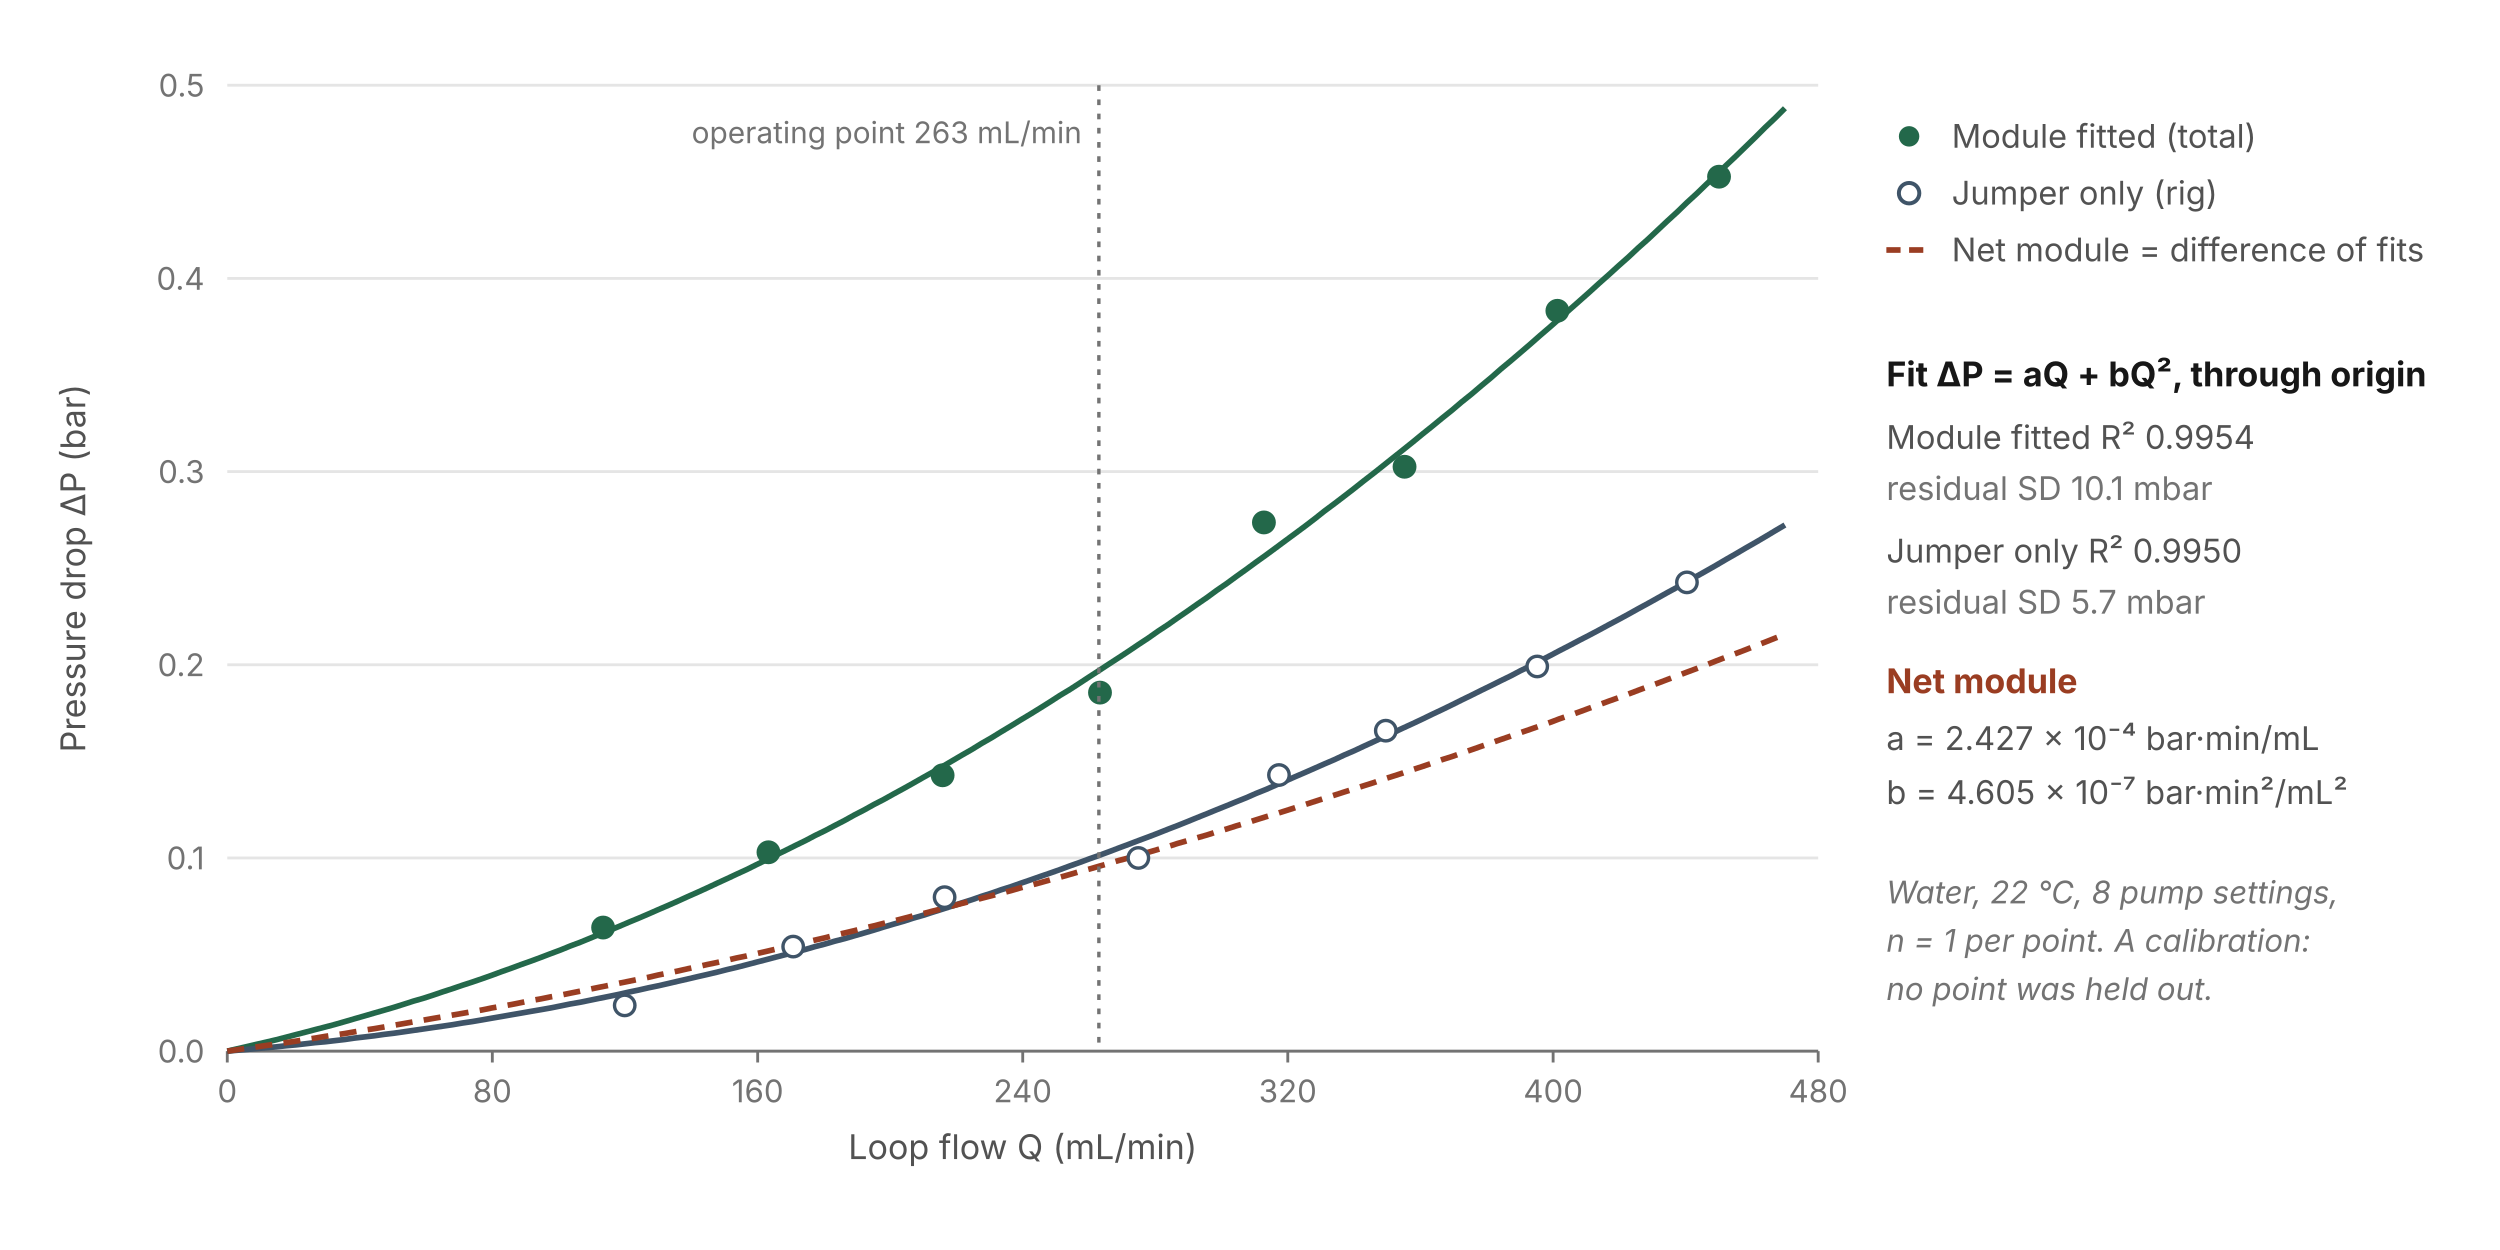
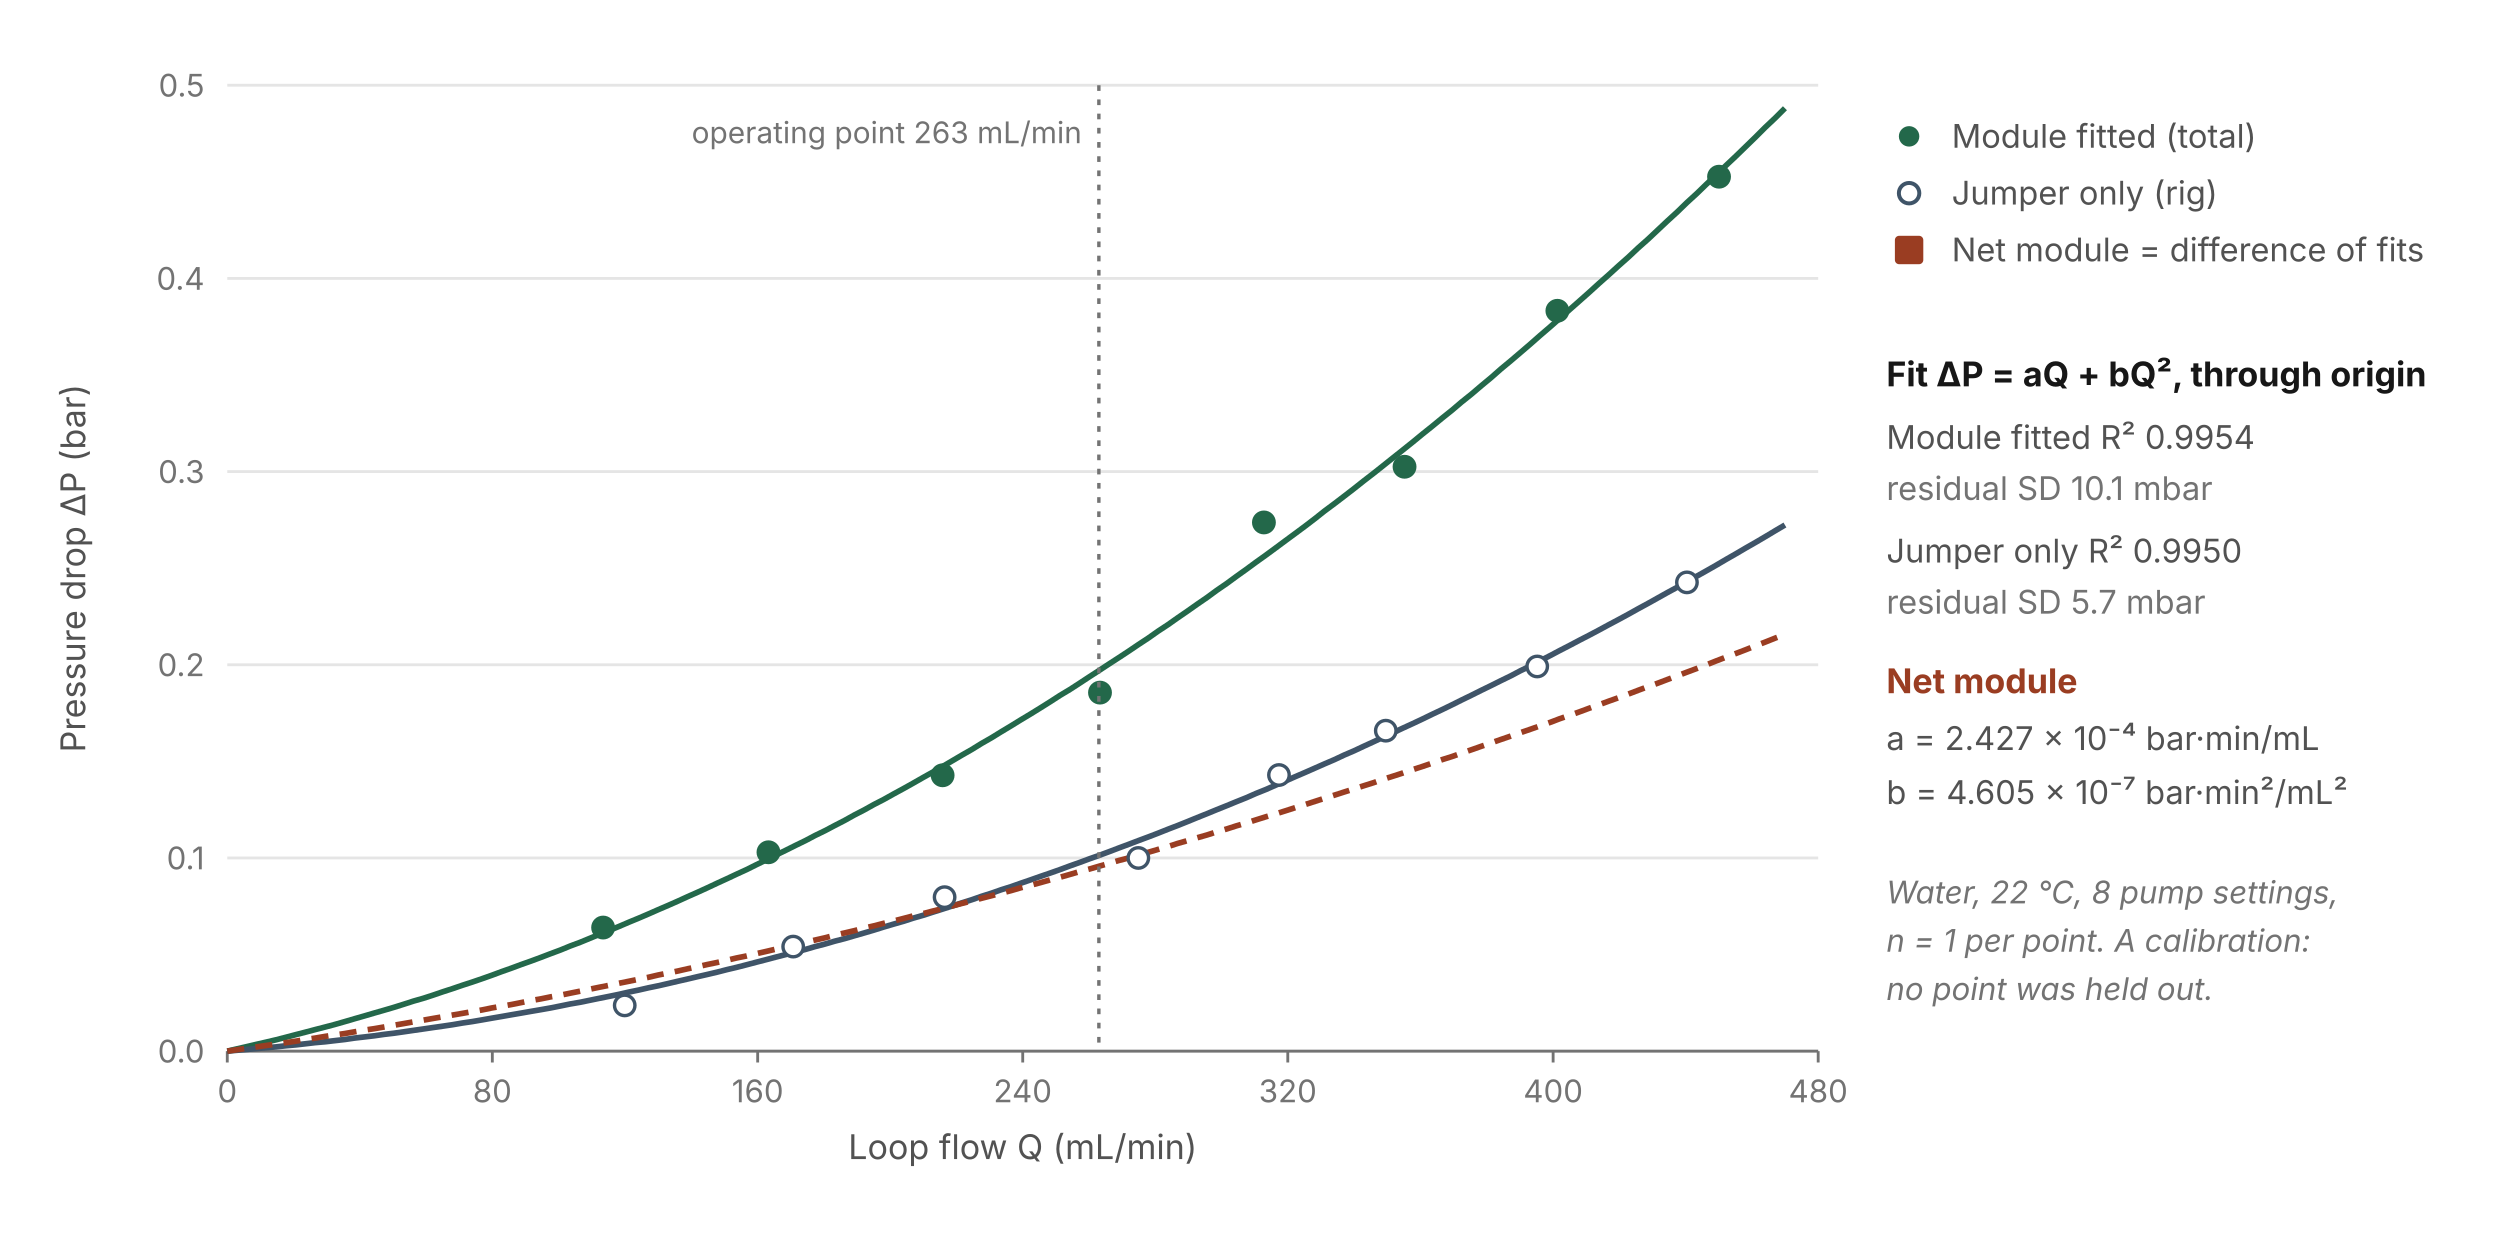
<svg xmlns="http://www.w3.org/2000/svg" viewBox="0 0 880 440" width="880" height="440" role="img" font-family="Inter, -apple-system, 'Segoe UI', Helvetica, Arial, sans-serif">
  <rect width="880" height="440" fill="#ffffff" />
  <line x1="80" y1="370.0" x2="640" y2="370.0" stroke="#e5e5e5" />
  <text x="72.0" y="374.0" font-size="11" fill="#737373" text-anchor="end" font-weight="400">0.0</text>
  <line x1="80" y1="302.0" x2="640" y2="302.0" stroke="#e5e5e5" />
  <text x="72.0" y="306.0" font-size="11" fill="#737373" text-anchor="end" font-weight="400">0.1</text>
  <line x1="80" y1="234.0" x2="640" y2="234.0" stroke="#e5e5e5" />
  <text x="72.0" y="238.0" font-size="11" fill="#737373" text-anchor="end" font-weight="400">0.2</text>
  <line x1="80" y1="166.0" x2="640" y2="166.0" stroke="#e5e5e5" />
  <text x="72.0" y="170.0" font-size="11" fill="#737373" text-anchor="end" font-weight="400">0.3</text>
  <line x1="80" y1="98.0" x2="640" y2="98.0" stroke="#e5e5e5" />
  <text x="72.0" y="102.0" font-size="11" fill="#737373" text-anchor="end" font-weight="400">0.4</text>
  <line x1="80" y1="30.0" x2="640" y2="30.0" stroke="#e5e5e5" />
  <text x="72.0" y="34.0" font-size="11" fill="#737373" text-anchor="end" font-weight="400">0.5</text>
  <line x1="80" y1="370" x2="640" y2="370" stroke="#737373" />
  <line x1="80.0" y1="370" x2="80.0" y2="374" stroke="#737373" />
  <text x="80.0" y="388.0" font-size="11" fill="#737373" text-anchor="middle" font-weight="400">0</text>
  <line x1="173.3" y1="370" x2="173.3" y2="374" stroke="#737373" />
  <text x="173.3" y="388.0" font-size="11" fill="#737373" text-anchor="middle" font-weight="400">80</text>
  <line x1="266.7" y1="370" x2="266.7" y2="374" stroke="#737373" />
  <text x="266.7" y="388.0" font-size="11" fill="#737373" text-anchor="middle" font-weight="400">160</text>
  <line x1="360.0" y1="370" x2="360.0" y2="374" stroke="#737373" />
  <text x="360.0" y="388.0" font-size="11" fill="#737373" text-anchor="middle" font-weight="400">240</text>
  <line x1="453.3" y1="370" x2="453.3" y2="374" stroke="#737373" />
  <text x="453.3" y="388.0" font-size="11" fill="#737373" text-anchor="middle" font-weight="400">320</text>
  <line x1="546.7" y1="370" x2="546.7" y2="374" stroke="#737373" />
  <text x="546.7" y="388.0" font-size="11" fill="#737373" text-anchor="middle" font-weight="400">400</text>
  <line x1="640.0" y1="370" x2="640.0" y2="374" stroke="#737373" />
  <text x="640.0" y="388.0" font-size="11" fill="#737373" text-anchor="middle" font-weight="400">480</text>
  <text x="360.0" y="408.0" font-size="12" fill="#525252" text-anchor="middle" font-weight="400">Loop flow Q (mL/min)</text>
  <text x="30.0" y="200.0" font-size="12" fill="#525252" text-anchor="middle" font-weight="400" transform="rotate(-90 30.0 200.0)">Pressure drop ΔP (bar)</text>
  <polyline points="80.0,370.0 83.4,369.2 86.9,368.4 90.3,367.6 93.8,366.8 97.2,366.0 100.7,365.1 104.1,364.2 107.6,363.3 111.0,362.4 114.5,361.5 117.9,360.6 121.4,359.6 124.8,358.6 128.3,357.6 131.7,356.6 135.2,355.6 138.6,354.6 142.1,353.5 145.5,352.4 149.0,351.4 152.4,350.3 155.9,349.1 159.3,348.0 162.8,346.8 166.2,345.7 169.7,344.5 173.1,343.3 176.6,342.0 180.0,340.8 183.5,339.5 186.9,338.3 190.4,337.0 193.8,335.7 197.3,334.4 200.7,333.0 204.2,331.7 207.6,330.3 211.0,328.9 214.5,327.5 217.9,326.1 221.4,324.6 224.8,323.2 228.3,321.7 231.7,320.2 235.2,318.7 238.6,317.2 242.1,315.6 245.5,314.1 249.0,312.5 252.4,310.9 255.9,309.3 259.3,307.7 262.8,306.1 266.2,304.4 269.7,302.7 273.1,301.0 276.6,299.3 280.0,297.6 283.5,295.9 286.9,294.1 290.4,292.4 293.8,290.6 297.3,288.8 300.7,286.9 304.2,285.1 307.6,283.2 311.1,281.4 314.5,279.5 318.0,277.6 321.4,275.7 324.9,273.7 328.3,271.8 331.8,269.8 335.2,267.8 338.6,265.8 342.1,263.8 345.5,261.7 349.0,259.7 352.4,257.6 355.9,255.5 359.3,253.4 362.8,251.3 366.2,249.2 369.7,247.0 373.1,244.8 376.6,242.7 380.0,240.5 383.5,238.2 386.9,236.0 390.4,233.7 393.8,231.5 397.3,229.2 400.7,226.9 404.2,224.6 407.6,222.2 411.1,219.9 414.5,217.5 418.0,215.1 421.4,212.7 424.9,210.3 428.3,207.8 431.8,205.4 435.2,202.9 438.7,200.4 442.1,197.9 445.6,195.4 449.0,192.9 452.5,190.3 455.9,187.8 459.4,185.2 462.8,182.6 466.2,179.9 469.7,177.3 473.1,174.7 476.6,172.0 480.0,169.3 483.5,166.6 486.9,163.9 490.4,161.1 493.8,158.4 497.3,155.6 500.7,152.8 504.2,150.0 507.6,147.2 511.1,144.4 514.5,141.5 518.0,138.7 521.4,135.8 524.9,132.9 528.3,129.9 531.8,127.0 535.2,124.1 538.7,121.1 542.1,118.1 545.6,115.1 549.0,112.1 552.5,109.0 555.9,106.0 559.4,102.9 562.8,99.8 566.3,96.7 569.7,93.6 573.2,90.5 576.6,87.3 580.1,84.2 583.5,81.0 586.9,77.8 590.4,74.6 593.8,71.3 597.3,68.1 600.7,64.8 604.2,61.5 607.6,58.2 611.1,54.9 614.5,51.6 618.0,48.2 621.4,44.8 624.9,41.5 628.3,38.1" fill="none" stroke="#23684a" stroke-width="2" stroke-linejoin="round" />
  <polyline points="80.0,370.0 83.4,369.7 86.9,369.4 90.3,369.1 93.8,368.8 97.2,368.5 100.7,368.1 104.1,367.8 107.6,367.4 111.0,367.0 114.5,366.7 117.9,366.3 121.4,365.9 124.8,365.4 128.3,365.0 131.7,364.6 135.2,364.1 138.6,363.7 142.1,363.2 145.5,362.7 149.0,362.2 152.4,361.7 155.9,361.2 159.3,360.7 162.8,360.1 166.2,359.6 169.7,359.0 173.1,358.4 176.6,357.8 180.0,357.2 183.5,356.6 186.9,356.0 190.4,355.4 193.8,354.8 197.3,354.1 200.7,353.4 204.2,352.8 207.6,352.1 211.0,351.4 214.5,350.7 217.9,350.0 221.4,349.2 224.8,348.5 228.3,347.7 231.7,347.0 235.2,346.2 238.6,345.4 242.1,344.6 245.5,343.8 249.0,343.0 252.4,342.2 255.9,341.3 259.3,340.5 262.8,339.6 266.2,338.7 269.7,337.8 273.1,336.9 276.6,336.0 280.0,335.1 283.5,334.2 286.9,333.2 290.4,332.3 293.8,331.3 297.3,330.4 300.7,329.4 304.2,328.4 307.6,327.4 311.1,326.3 314.5,325.3 318.0,324.3 321.4,323.2 324.9,322.2 328.3,321.1 331.8,320.0 335.2,318.9 338.6,317.8 342.1,316.7 345.5,315.5 349.0,314.4 352.4,313.2 355.9,312.1 359.3,310.9 362.8,309.7 366.2,308.5 369.7,307.3 373.1,306.1 376.6,304.8 380.0,303.6 383.5,302.3 386.9,301.1 390.4,299.8 393.8,298.5 397.3,297.2 400.7,295.9 404.2,294.6 407.6,293.3 411.1,291.9 414.5,290.6 418.0,289.2 421.4,287.8 424.9,286.4 428.3,285.0 431.8,283.6 435.2,282.2 438.7,280.8 442.1,279.3 445.6,277.9 449.0,276.4 452.5,274.9 455.9,273.4 459.4,271.9 462.8,270.4 466.2,268.9 469.7,267.4 473.1,265.8 476.6,264.3 480.0,262.7 483.5,261.1 486.9,259.5 490.4,257.9 493.8,256.3 497.3,254.7 500.7,253.1 504.2,251.4 507.6,249.8 511.1,248.1 514.5,246.4 518.0,244.7 521.4,243.0 524.9,241.3 528.3,239.6 531.8,237.9 535.2,236.1 538.7,234.4 542.1,232.6 545.6,230.8 549.0,229.0 552.5,227.2 555.9,225.4 559.4,223.6 562.8,221.8 566.3,219.9 569.7,218.1 573.2,216.2 576.6,214.3 580.1,212.4 583.5,210.5 586.9,208.6 590.4,206.7 593.8,204.8 597.3,202.8 600.7,200.9 604.2,198.9 607.6,196.9 611.1,194.9 614.5,192.9 618.0,190.9 621.4,188.9 624.9,186.8 628.3,184.8" fill="none" stroke="#3f5468" stroke-width="2" stroke-linejoin="round" />
  <polyline points="80.0,370.0 83.4,369.5 86.9,369.0 90.3,368.5 93.8,368.0 97.2,367.5 100.7,367.0 104.1,366.5 107.6,365.9 111.0,365.4 114.5,364.8 117.9,364.3 121.4,363.8 124.8,363.2 128.3,362.6 131.7,362.1 135.2,361.5 138.6,360.9 142.1,360.3 145.5,359.7 149.0,359.1 152.4,358.5 155.9,357.9 159.3,357.3 162.8,356.7 166.2,356.1 169.7,355.5 173.1,354.8 176.6,354.2 180.0,353.6 183.5,352.9 186.9,352.2 190.4,351.6 193.8,350.9 197.3,350.3 200.7,349.6 204.2,348.9 207.6,348.2 211.0,347.5 214.5,346.8 217.9,346.1 221.4,345.4 224.8,344.7 228.3,344.0 231.7,343.2 235.2,342.5 238.6,341.8 242.1,341.0 245.5,340.3 249.0,339.5 252.4,338.8 255.9,338.0 259.3,337.2 262.8,336.5 266.2,335.7 269.7,334.9 273.1,334.1 276.6,333.3 280.0,332.5 283.5,331.7 286.9,330.9 290.4,330.1 293.8,329.2 297.3,328.4 300.7,327.6 304.2,326.7 307.6,325.9 311.1,325.0 314.5,324.2 318.0,323.3 321.4,322.4 324.9,321.6 328.3,320.7 331.8,319.8 335.2,318.9 338.6,318.0 342.1,317.1 345.5,316.2 349.0,315.3 352.4,314.4 355.9,313.5 359.3,312.5 362.8,311.6 366.2,310.7 369.7,309.7 373.1,308.8 376.6,307.8 380.0,306.8 383.5,305.9 386.9,304.9 390.4,303.9 393.8,302.9 397.3,302.0 400.7,301.0 404.2,300.0 407.6,299.0 411.1,298.0 414.5,296.9 418.0,295.9 421.4,294.9 424.9,293.9 428.3,292.8 431.8,291.8 435.2,290.7 438.7,289.7 442.1,288.6 445.6,287.5 449.0,286.5 452.5,285.4 455.9,284.3 459.4,283.2 462.8,282.1 466.2,281.0 469.7,279.9 473.1,278.8 476.6,277.7 480.0,276.6 483.5,275.5 486.9,274.3 490.4,273.2 493.8,272.1 497.3,270.9 500.7,269.8 504.2,268.6 507.6,267.4 511.1,266.3 514.5,265.1 518.0,263.9 521.4,262.7 524.9,261.5 528.3,260.3 531.8,259.1 535.2,257.9 538.7,256.7 542.1,255.5 545.6,254.3 549.0,253.0 552.5,251.8 555.9,250.6 559.4,249.3 562.8,248.1 566.3,246.8 569.7,245.6 573.2,244.3 576.6,243.0 580.1,241.7 583.5,240.5 586.9,239.2 590.4,237.9 593.8,236.6 597.3,235.3 600.7,234.0 604.2,232.6 607.6,231.3 611.1,230.0 614.5,228.7 618.0,227.3 621.4,226.0 624.9,224.6 628.3,223.3" fill="none" stroke="#9a3d22" stroke-width="2" stroke-linejoin="round" stroke-dasharray="6 4" />
  <circle cx="212.3" cy="326.5" r="3.6" fill="#23684a" stroke="#23684a" stroke-width="1.2" />
  <circle cx="270.5" cy="300.0" r="3.6" fill="#23684a" stroke="#23684a" stroke-width="1.2" />
  <circle cx="331.8" cy="272.9" r="3.6" fill="#23684a" stroke="#23684a" stroke-width="1.2" />
  <circle cx="387.2" cy="243.8" r="3.6" fill="#23684a" stroke="#23684a" stroke-width="1.2" />
  <circle cx="444.9" cy="183.9" r="3.6" fill="#23684a" stroke="#23684a" stroke-width="1.2" />
  <circle cx="494.4" cy="164.3" r="3.6" fill="#23684a" stroke="#23684a" stroke-width="1.2" />
  <circle cx="548.2" cy="109.4" r="3.6" fill="#23684a" stroke="#23684a" stroke-width="1.2" />
  <circle cx="605.1" cy="62.2" r="3.6" fill="#23684a" stroke="#23684a" stroke-width="1.2" />
  <circle cx="219.9" cy="353.9" r="3.6" fill="#fff" stroke="#3f5468" stroke-width="1.2" />
  <circle cx="279.2" cy="333.2" r="3.6" fill="#fff" stroke="#3f5468" stroke-width="1.2" />
  <circle cx="332.5" cy="315.8" r="3.6" fill="#fff" stroke="#3f5468" stroke-width="1.2" />
  <circle cx="400.7" cy="302.0" r="3.6" fill="#fff" stroke="#3f5468" stroke-width="1.2" />
  <circle cx="450.2" cy="272.8" r="3.6" fill="#fff" stroke="#3f5468" stroke-width="1.2" />
  <circle cx="487.8" cy="257.2" r="3.6" fill="#fff" stroke="#3f5468" stroke-width="1.2" />
  <circle cx="541.1" cy="234.6" r="3.6" fill="#fff" stroke="#3f5468" stroke-width="1.2" />
  <circle cx="593.8" cy="205.0" r="3.6" fill="#fff" stroke="#3f5468" stroke-width="1.2" />
  <line x1="386.8" y1="30" x2="386.8" y2="370" stroke="#737373" stroke-width="1.2" stroke-dasharray="2 3" />
  <text x="380.8" y="50.4" font-size="10.5" fill="#737373" text-anchor="end" font-weight="400">operating point 263 mL/min</text>
  <circle cx="672" cy="48" r="3.6" fill="#23684a" />
  <text x="687.0" y="52.0" font-size="11.5" fill="#525252" text-anchor="start" font-weight="400">Module fitted (total)</text>
  <circle cx="672" cy="68" r="3.6" fill="#fff" stroke="#3f5468" stroke-width="1.4" />
  <text x="687.0" y="72.0" font-size="11.5" fill="#525252" text-anchor="start" font-weight="400">Jumper only (rig)</text>
-   <line x1="664" y1="88" x2="680" y2="88" stroke="#9a3d22" stroke-width="2" stroke-dasharray="5 3" />
+   <rect x="667" y="83" width="10" height="10" rx="1.5" fill="#9a3d22" />
  <text x="687.0" y="92.0" font-size="11.5" fill="#525252" text-anchor="start" font-weight="400">Net module = difference of fits</text>
  <text x="664.0" y="136.0" font-size="12" fill="#171717" text-anchor="start" font-weight="650">Fit ΔP = aQ + bQ², through origin</text>
  <text x="664.0" y="158.0" font-size="11.5" fill="#525252" text-anchor="start" font-weight="400">Module fitted  R² 0.9954</text>
  <text x="664.0" y="176.0" font-size="11.5" fill="#737373" text-anchor="start" font-weight="400">   residual SD 10.1 mbar</text>
  <text x="664.0" y="198.0" font-size="11.5" fill="#525252" text-anchor="start" font-weight="400">Jumper only    R² 0.9950</text>
  <text x="664.0" y="216.0" font-size="11.5" fill="#737373" text-anchor="start" font-weight="400">   residual SD 5.7 mbar</text>
  <text x="664.0" y="244.0" font-size="12" fill="#9a3d22" text-anchor="start" font-weight="650">Net module</text>
  <text x="664.0" y="264.0" font-size="11.5" fill="#525252" text-anchor="start" font-weight="400">a = 2.427 × 10⁻⁴ bar·min/mL</text>
  <text x="664.0" y="283.0" font-size="11.5" fill="#525252" text-anchor="start" font-weight="400">b = 4.605 × 10⁻⁷ bar·min²/mL²</text>
  <text x="664.0" y="318.0" font-size="11" fill="#737373" text-anchor="start" font-weight="400" font-style="italic">Water, 22 °C, 8 pump settings,</text>
  <text x="664.0" y="335.0" font-size="11" fill="#737373" text-anchor="start" font-weight="400" font-style="italic">n = 1 per point. A calibration:</text>
  <text x="664.0" y="352.0" font-size="11" fill="#737373" text-anchor="start" font-weight="400" font-style="italic">no point was held out.</text>
</svg>
